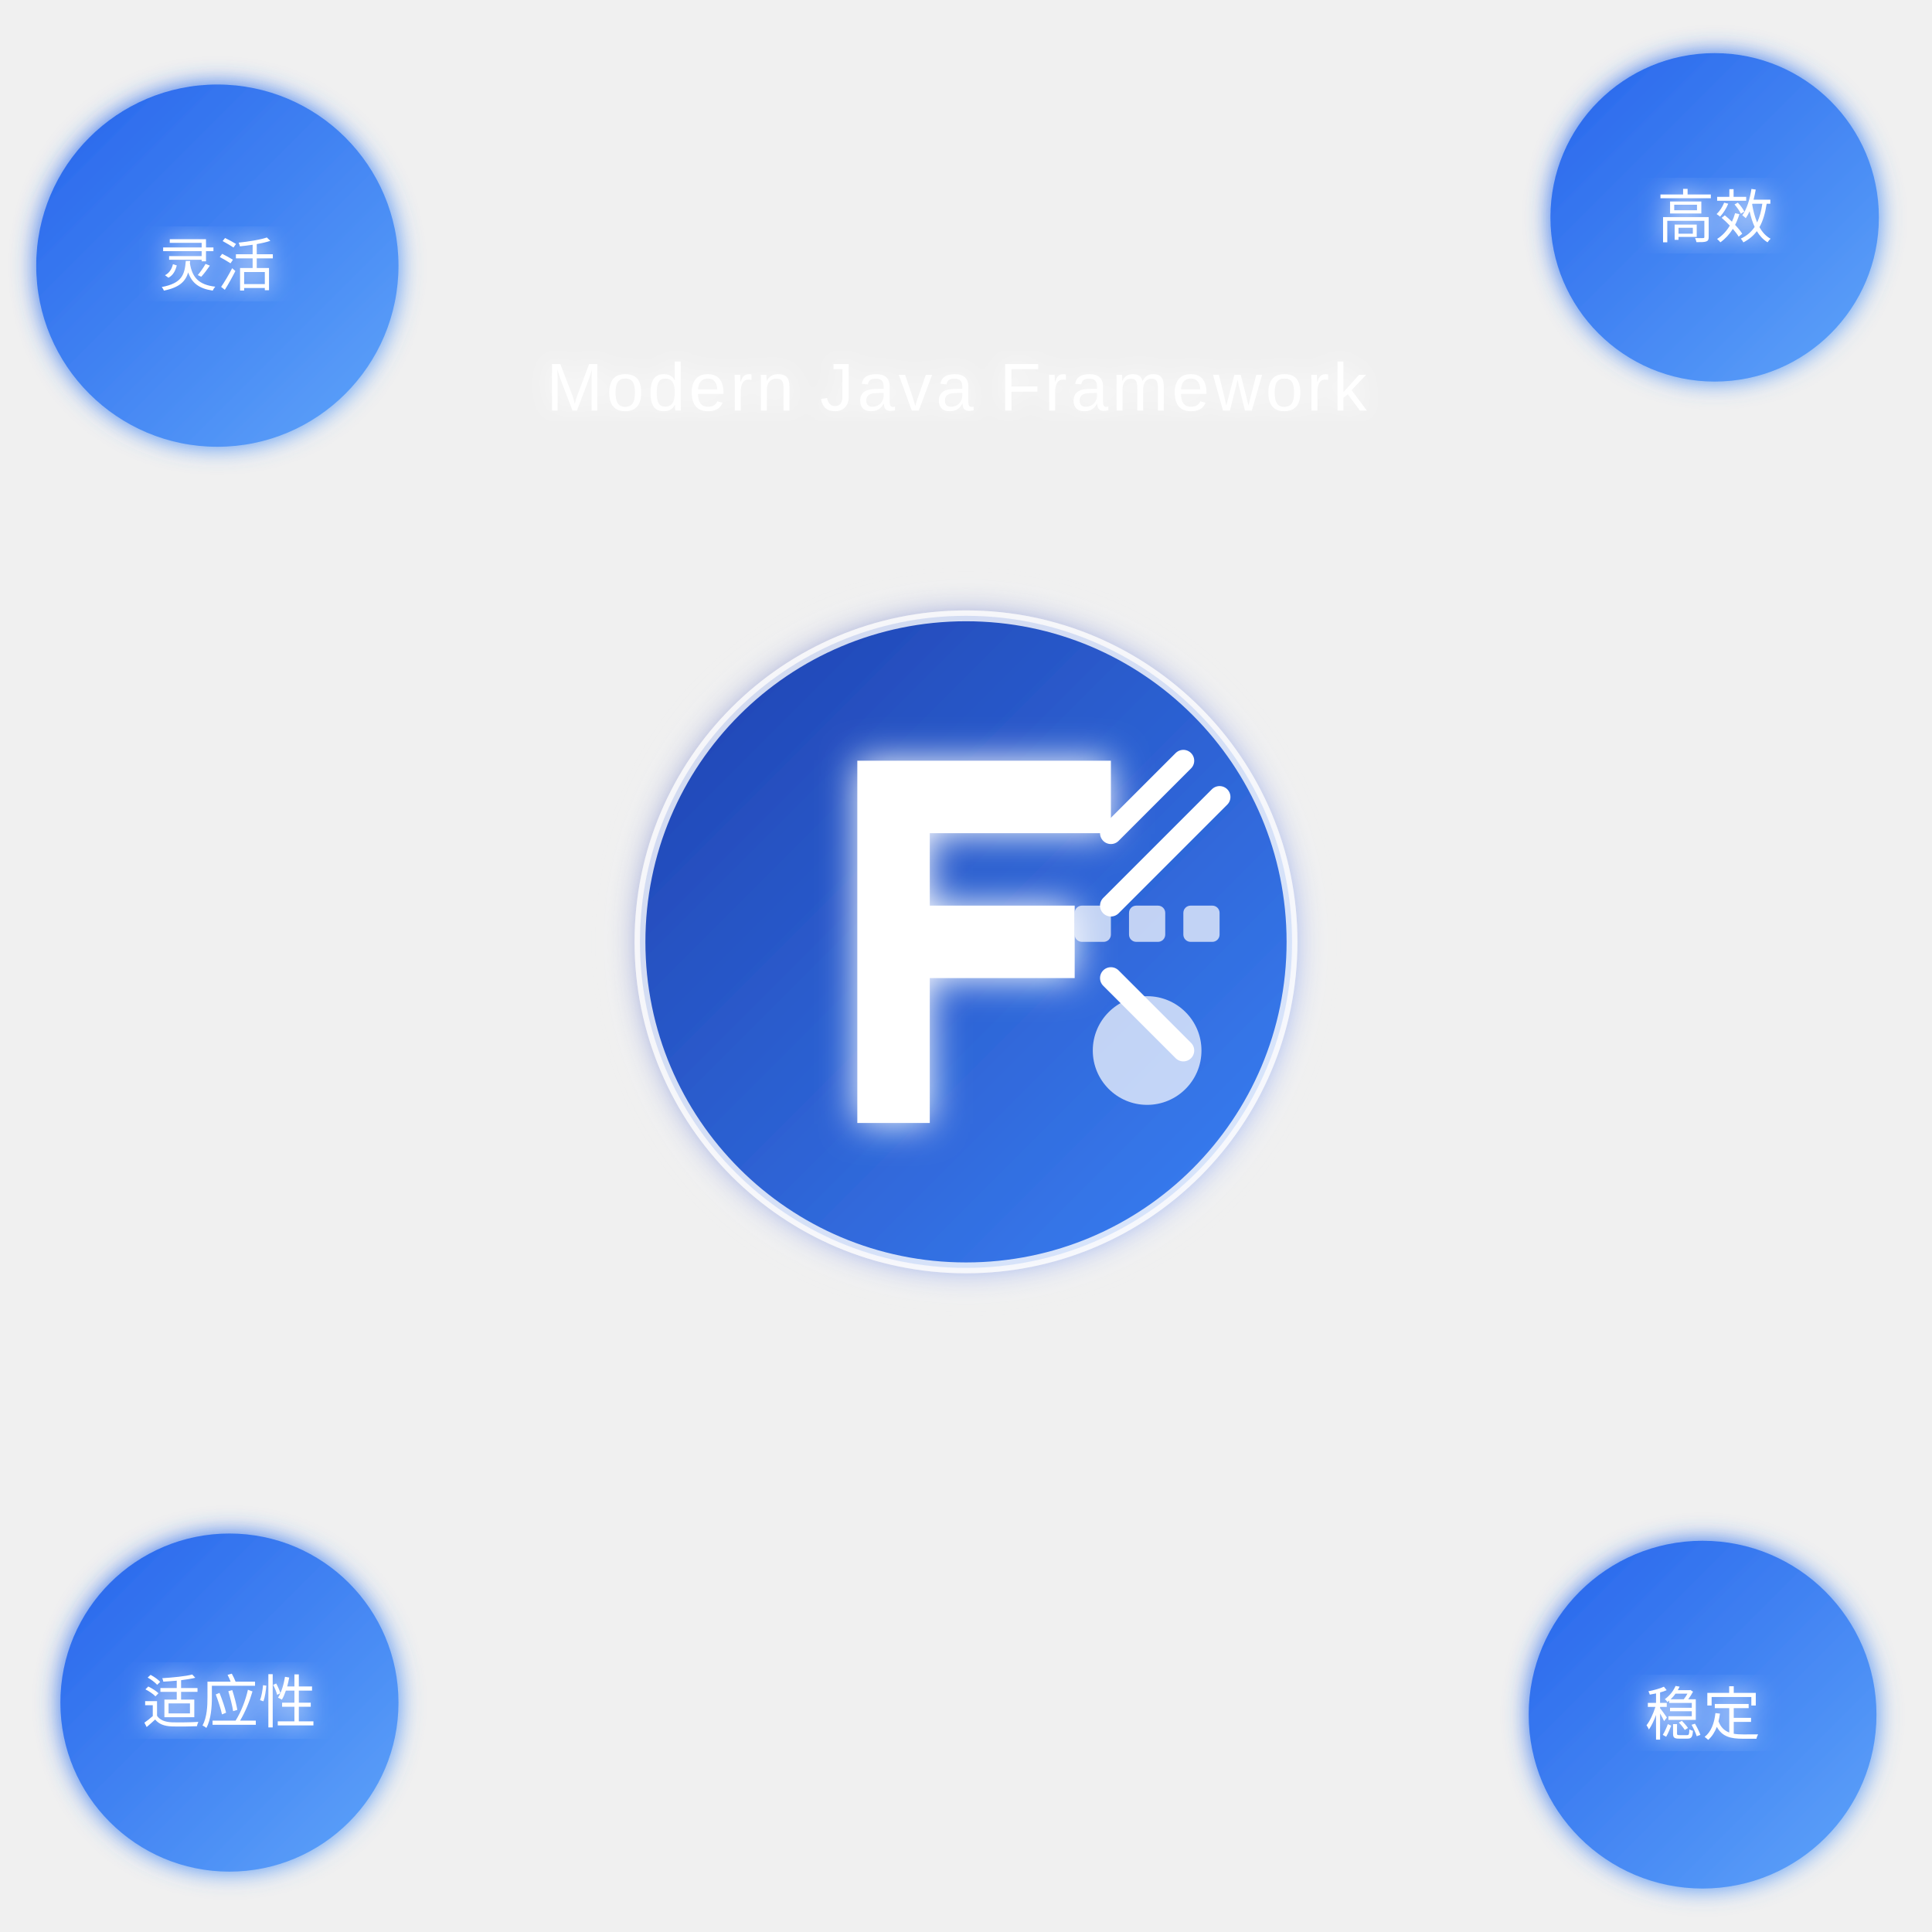
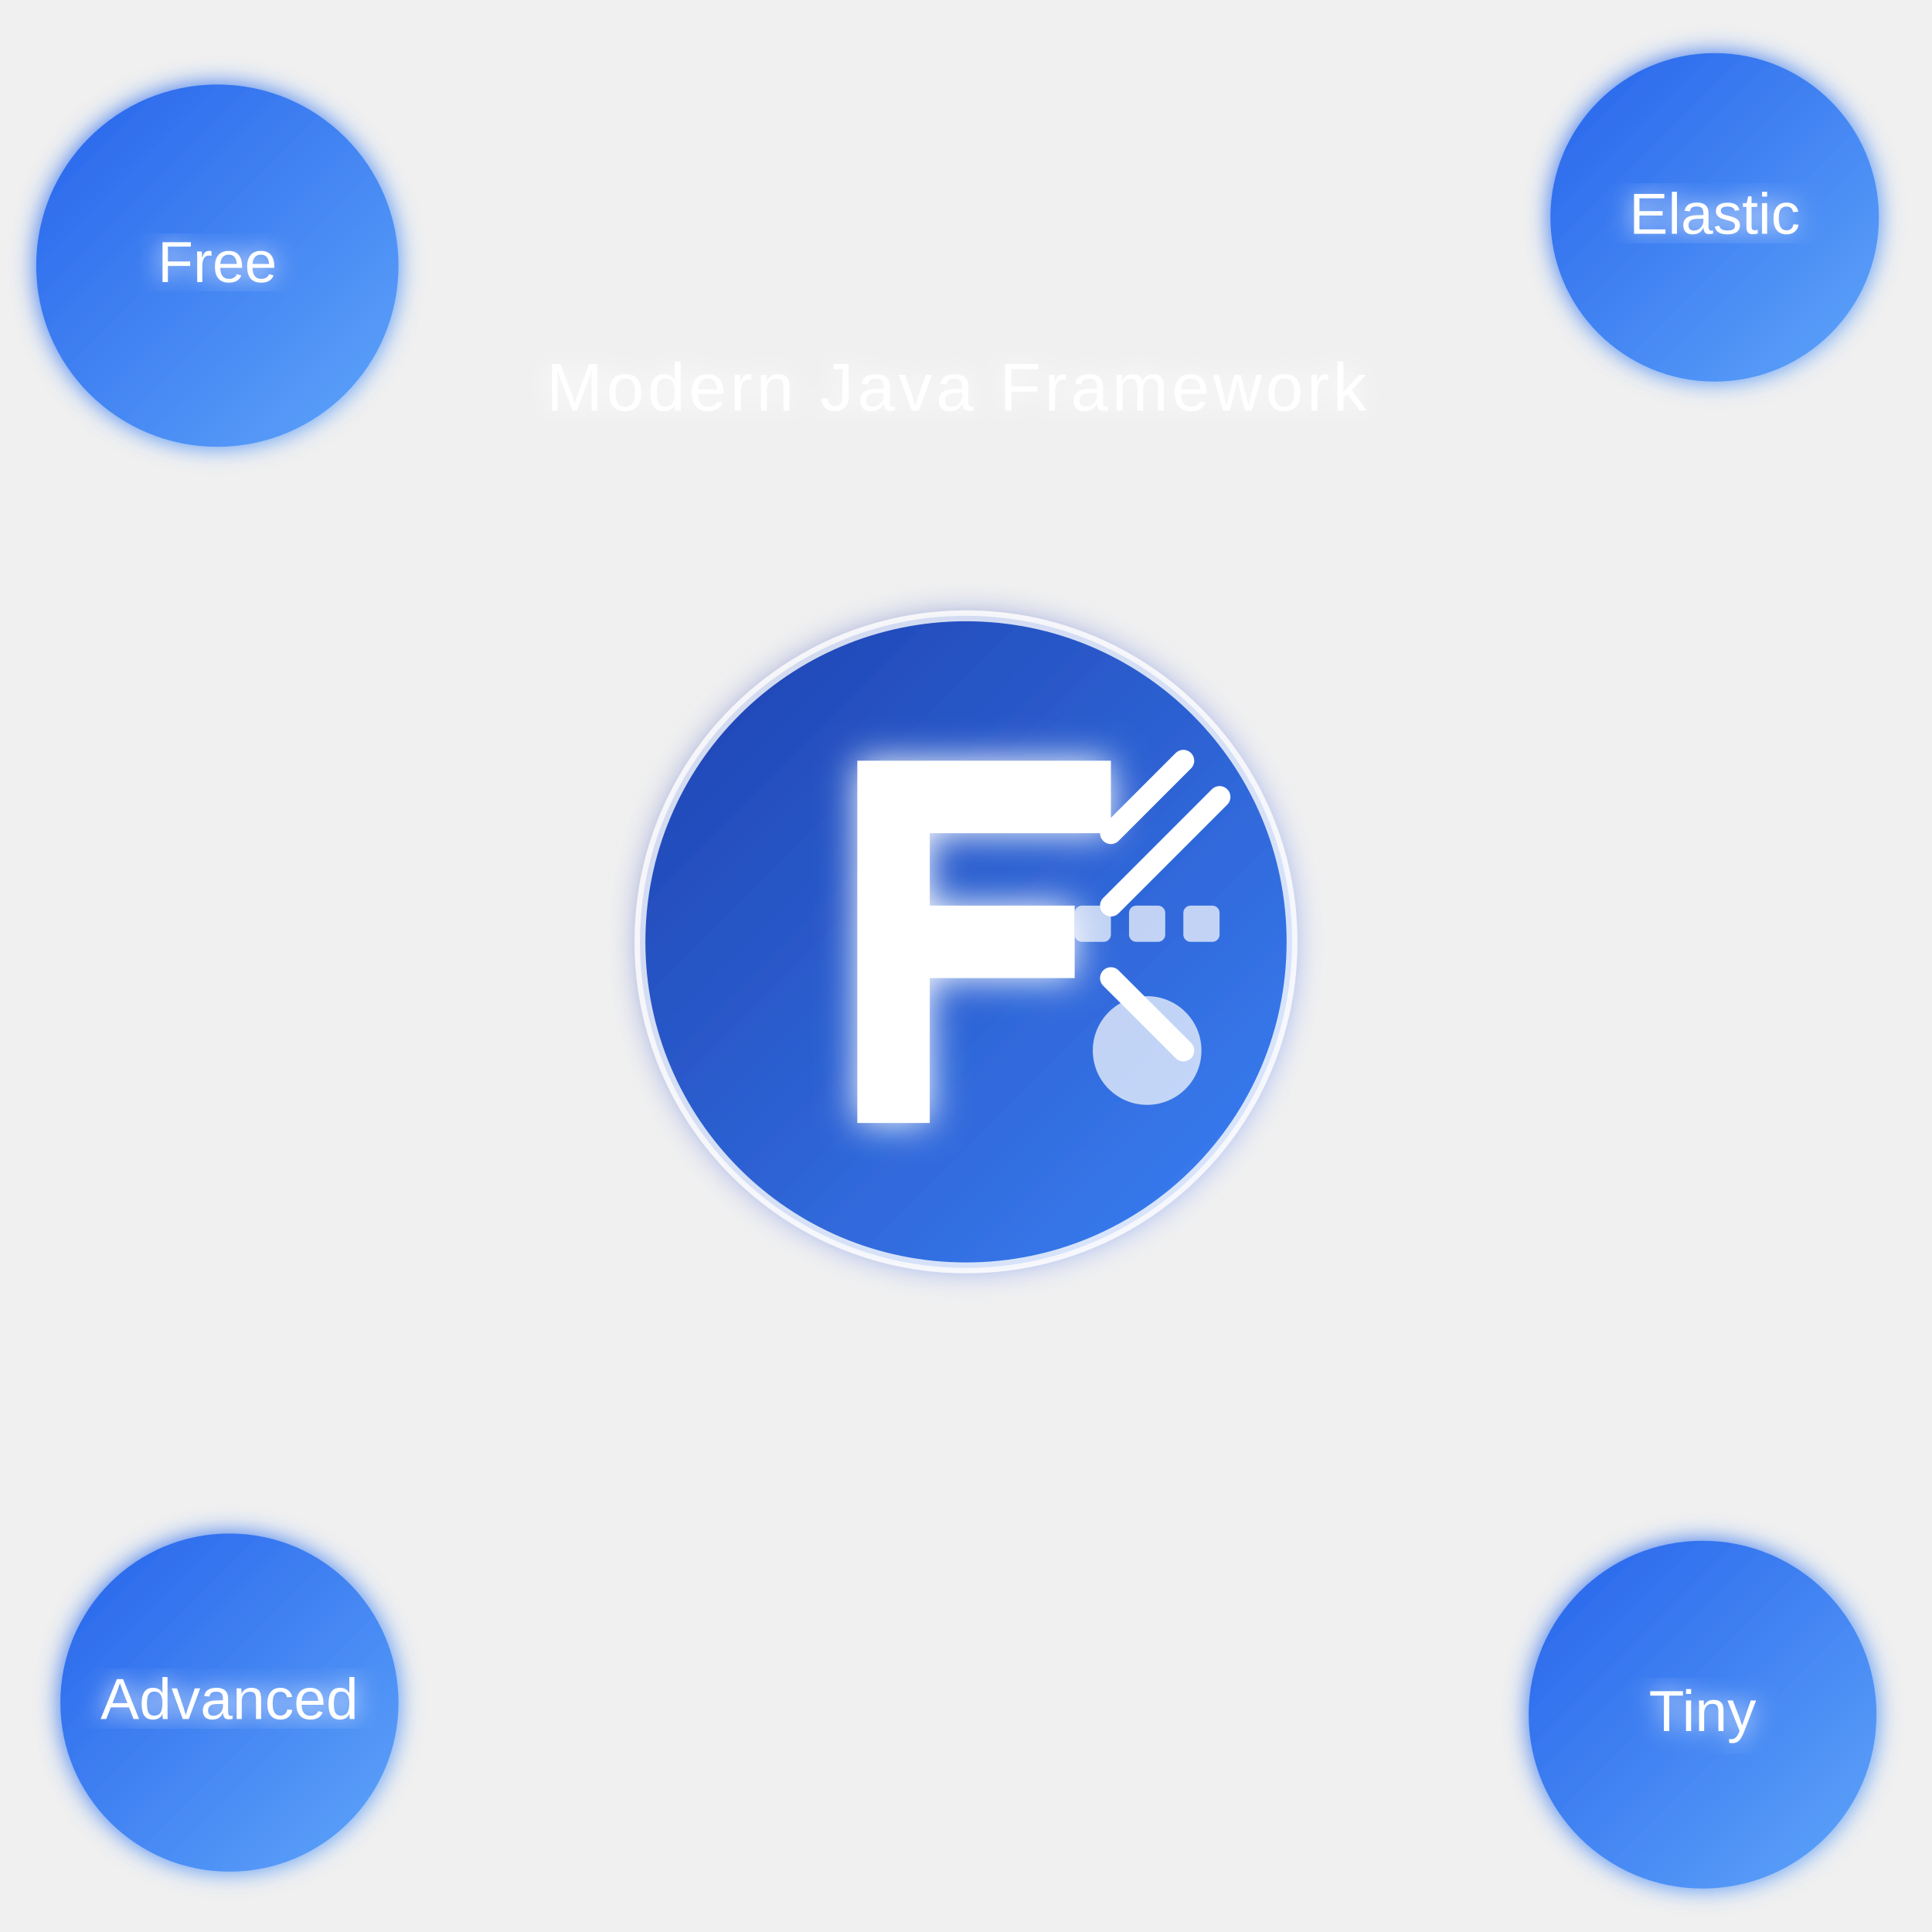
<svg xmlns="http://www.w3.org/2000/svg" width="800" height="800" viewBox="0 0 800 800">
  <defs>
    <linearGradient id="featureGradient" x1="0%" y1="0%" x2="100%" y2="100%">
      <stop offset="0%" stop-color="#2563EB">
        <animate attributeName="stop-color" values="#2563EB; #1E40AF; #2563EB" dur="6s" repeatCount="indefinite" />
      </stop>
      <stop offset="100%" stop-color="#60A5FA">
        <animate attributeName="stop-color" values="#60A5FA; #93C5FD; #60A5FA" dur="6s" repeatCount="indefinite" />
      </stop>
    </linearGradient>
    <linearGradient id="logoGradient" x1="0%" y1="0%" x2="100%" y2="100%">
      <stop offset="0%" stop-color="#1E40AF">
        <animate attributeName="stop-color" values="#1E40AF; #1D4ED8; #1E40AF" dur="8s" repeatCount="indefinite" />
      </stop>
      <stop offset="100%" stop-color="#3B82F6">
        <animate attributeName="stop-color" values="#3B82F6; #60A5FA; #3B82F6" dur="8s" repeatCount="indefinite" />
      </stop>
    </linearGradient>
    <filter id="glow" x="-20%" y="-20%" width="140%" height="140%">
      <feGaussianBlur stdDeviation="5" result="blur" />
      <feComposite in="SourceGraphic" in2="blur" operator="over" />
    </filter>
  </defs>
  <g class="logo-container" transform="translate(250, 240) scale(1.5)">
    <circle cx="100" cy="100" r="90" fill="url(#logoGradient)" stroke="white" stroke-width="3" stroke-opacity="0.8" filter="url(#glow)">
      <animate attributeName="r" values="88;92;88" dur="4s" repeatCount="indefinite" />
      <animate attributeName="stroke-opacity" values="0.6;0.9;0.6" dur="4s" repeatCount="indefinite" />
    </circle>
    <path d="M70 50 H140 V70 H90 V90 H130 V110 H90 V150 H70 V50Z" fill="white" filter="url(#glow)">
      <animate attributeName="opacity" values="0.9;1;0.9" dur="5s" repeatCount="indefinite" />
    </path>
    <g>
      <path d="M140 70 L160 50" stroke="white" stroke-width="6" stroke-linecap="round">
        <animate attributeName="stroke-width" values="5;7;5" dur="1.5s" begin="0s" repeatCount="indefinite" />
        <animate attributeName="opacity" values="0.7;1;0.7" dur="1.5s" begin="0s" repeatCount="indefinite" />
      </path>
      <path d="M140 90 L170 60" stroke="white" stroke-width="6" stroke-linecap="round">
        <animate attributeName="stroke-width" values="5;7;5" dur="1.5s" begin="0.3s" repeatCount="indefinite" />
        <animate attributeName="opacity" values="0.7;1;0.7" dur="1.5s" begin="0.3s" repeatCount="indefinite" />
      </path>
      <path d="M140 110 L160 130" stroke="white" stroke-width="6" stroke-linecap="round">
        <animate attributeName="stroke-width" values="5;7;5" dur="1.5s" begin="0.6s" repeatCount="indefinite" />
        <animate attributeName="opacity" values="0.7;1;0.7" dur="1.5s" begin="0.6s" repeatCount="indefinite" />
      </path>
    </g>
    <circle cx="150" cy="130" r="15" fill="white" opacity="0.7">
      <animateTransform attributeName="transform" type="rotate" from="0 150 130" to="360 150 130" dur="12s" repeatCount="indefinite" />
      <animate attributeName="opacity" values="0.6;0.8;0.6" dur="4s" repeatCount="indefinite" />
    </circle>
    <g>
      <rect x="130" y="90" width="10" height="10" fill="white" opacity="0.7" rx="2" ry="2">
        <animate attributeName="opacity" values="0.5;0.9;0.5" dur="3s" begin="0s" repeatCount="indefinite" />
      </rect>
      <rect x="145" y="90" width="10" height="10" fill="white" opacity="0.7" rx="2" ry="2">
        <animate attributeName="opacity" values="0.5;0.9;0.5" dur="3s" begin="0.5s" repeatCount="indefinite" />
      </rect>
      <rect x="160" y="90" width="10" height="10" fill="white" opacity="0.7" rx="2" ry="2">
        <animate attributeName="opacity" values="0.5;0.9;0.5" dur="3s" begin="1s" repeatCount="indefinite" />
      </rect>
    </g>
  </g>
  <g transform="translate(90, 110)">
    <circle cx="0" cy="0" r="75" fill="url(#featureGradient)" filter="url(#glow)">
      <animate attributeName="r" values="73;77;73" dur="5s" repeatCount="indefinite" />
    </circle>
-     <text x="0" y="0" font-family="Arial, sans-serif" font-size="24" fill="white" text-anchor="middle" dominant-baseline="middle" filter="url(#glow)">灵活</text>
+     <text x="0" y="0" font-family="Arial, sans-serif" font-size="24" fill="white" text-anchor="middle" dominant-baseline="middle" filter="url(#glow)">Free</text>
  </g>
  <g transform="translate(710, 90)">
    <circle cx="0" cy="0" r="68" fill="url(#featureGradient)" filter="url(#glow)">
      <animate attributeName="r" values="66;70;66" dur="5s" begin="1s" repeatCount="indefinite" />
    </circle>
-     <text x="0" y="0" font-family="Arial, sans-serif" font-size="24" fill="white" text-anchor="middle" dominant-baseline="middle" filter="url(#glow)">高效</text>
+     <text x="0" y="0" font-family="Arial, sans-serif" font-size="24" fill="white" text-anchor="middle" dominant-baseline="middle" filter="url(#glow)">Elastic</text>
  </g>
  <g transform="translate(95, 705)">
    <circle cx="0" cy="0" r="70" fill="url(#featureGradient)" filter="url(#glow)">
      <animate attributeName="r" values="68;72;68" dur="5s" begin="2s" repeatCount="indefinite" />
    </circle>
-     <text x="0" y="0" font-family="Arial, sans-serif" font-size="24" fill="white" text-anchor="middle" dominant-baseline="middle" filter="url(#glow)">适应性</text>
+     <text x="0" y="0" font-family="Arial, sans-serif" font-size="24" fill="white" text-anchor="middle" dominant-baseline="middle" filter="url(#glow)">Advanced</text>
  </g>
  <g transform="translate(705, 710)">
    <circle cx="0" cy="0" r="72" fill="url(#featureGradient)" filter="url(#glow)">
      <animate attributeName="r" values="70;74;70" dur="5s" begin="3s" repeatCount="indefinite" />
    </circle>
-     <text x="0" y="0" font-family="Arial, sans-serif" font-size="24" fill="white" text-anchor="middle" dominant-baseline="middle" filter="url(#glow)">稳定</text>
+     <text x="0" y="0" font-family="Arial, sans-serif" font-size="24" fill="white" text-anchor="middle" dominant-baseline="middle" filter="url(#glow)">Tiny</text>
  </g>
  <g transform="translate(400,150)">
    <text x="0" y="20" font-family="Arial, sans-serif" font-size="28" fill="white" text-anchor="middle" letter-spacing="1.5" filter="url(#glow)">
      <tspan>Modern Java Framework</tspan>
      <animate attributeName="opacity" values="0.8;1;0.8" dur="5s" repeatCount="indefinite" />
    </text>
  </g>
</svg>
